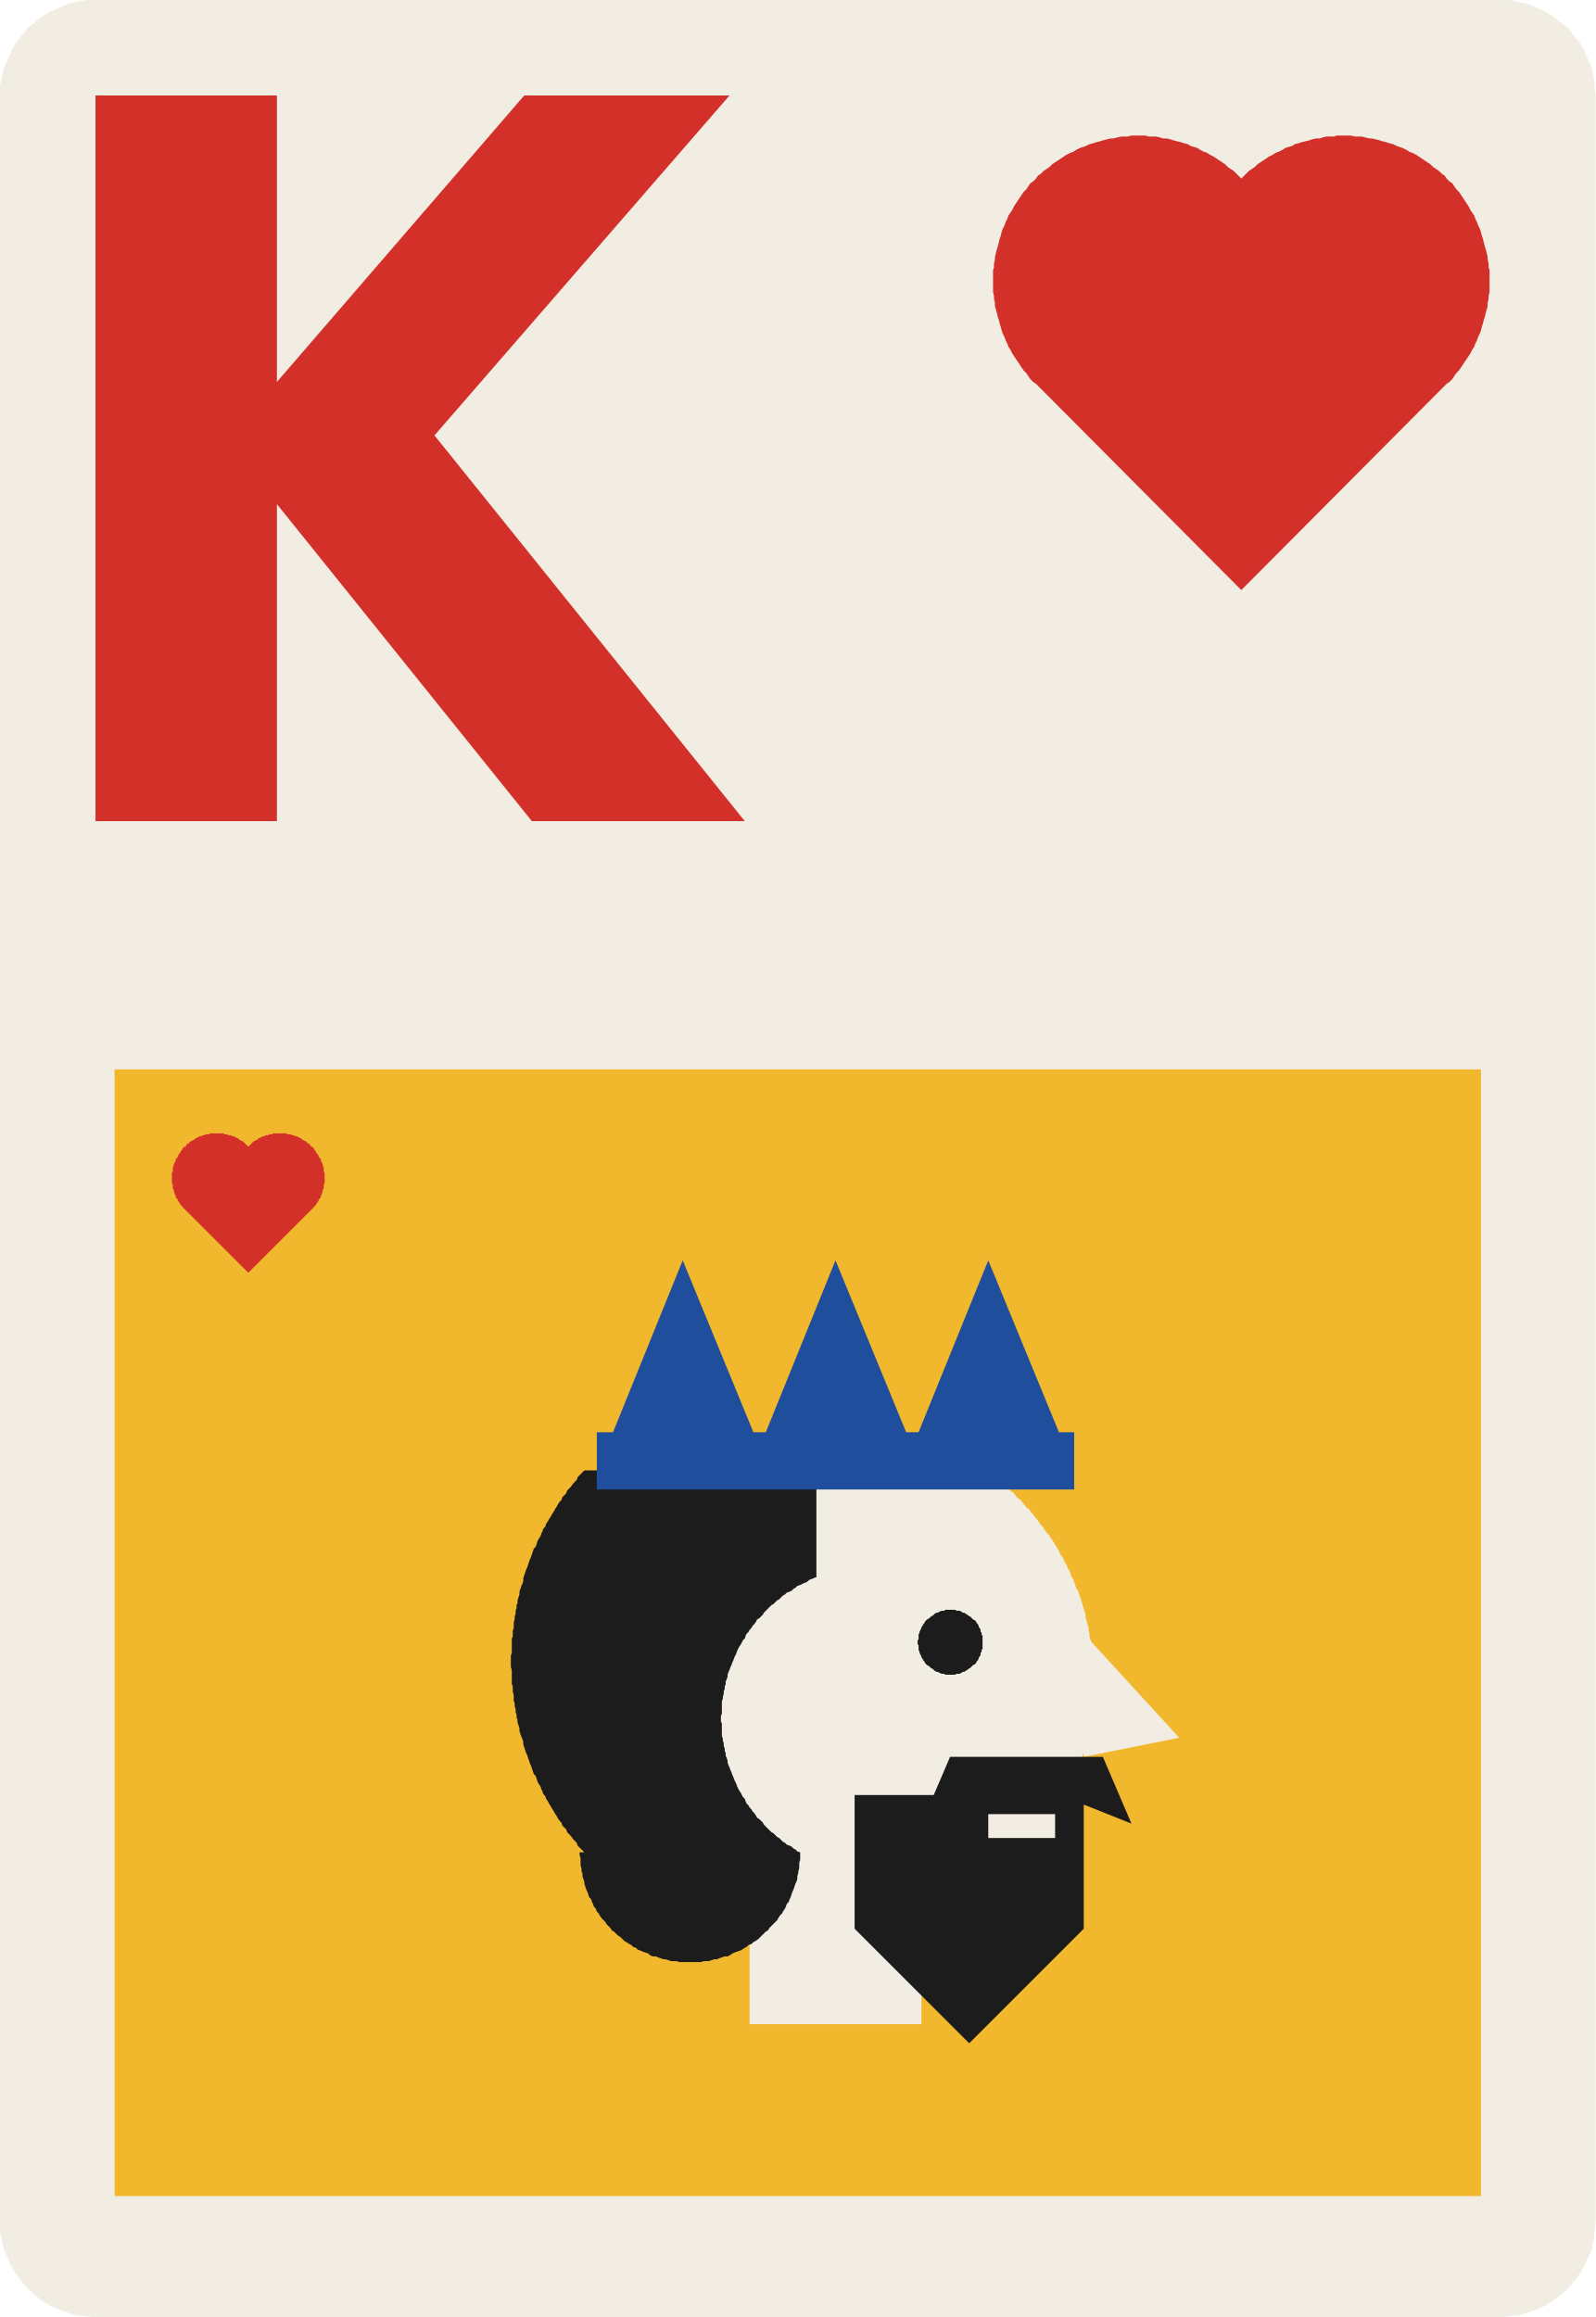
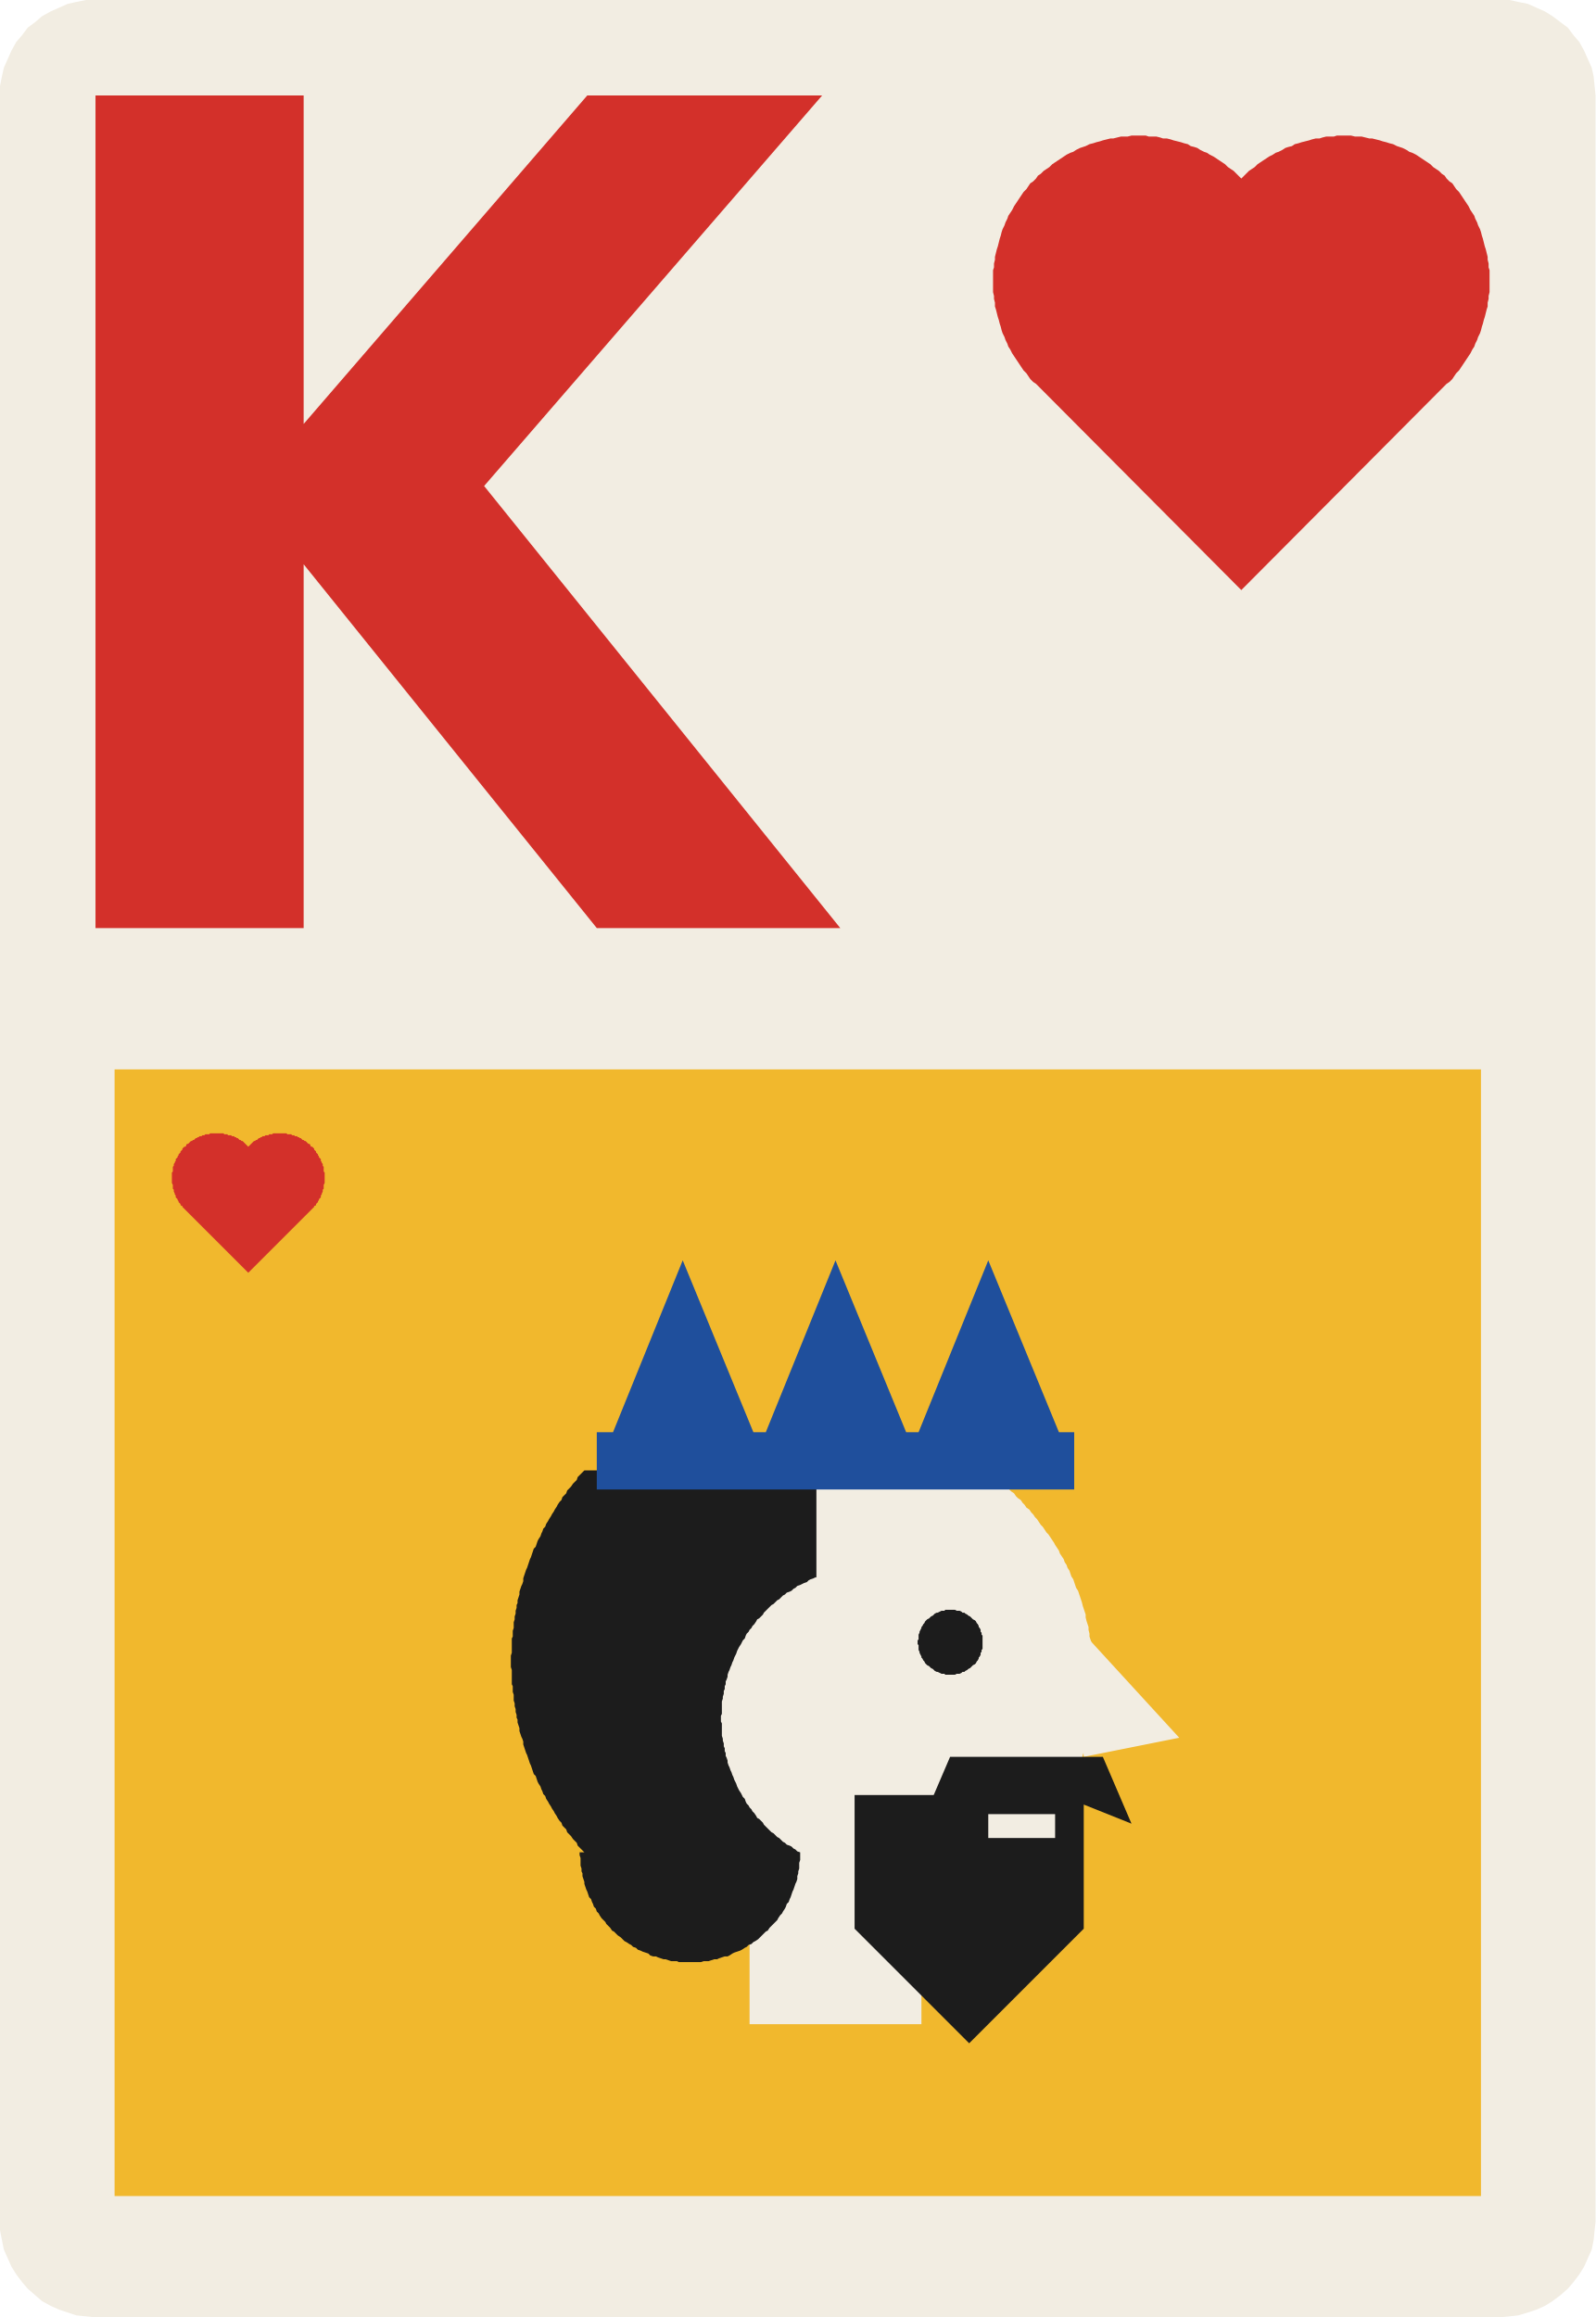
<svg xmlns="http://www.w3.org/2000/svg" width="16pt" height="23.237pt" viewBox="0 0 167.087 242.667">
  <path fill="#f2ede2" fill-rule="evenodd" d="M167.1 10.0 167.0 9.0 166.9 8.0 166.7 7.1 166.3 6.2 165.9 5.3 165.4 4.4 164.8 3.7 164.2 2.9 163.4 2.3 162.6 1.7 161.8 1.2 160.9 0.8 160.0 0.4 159.0 0.2 158.1 0.0 157.1 0.0 10.0 0.0 9.0 0.0 8.0 0.2 7.1 0.4 6.2 0.8 5.3 1.2 4.4 1.7 3.7 2.3 2.9 2.9 2.3 3.7 1.7 4.4 1.2 5.3 0.8 6.2 0.4 7.1 0.2 8.0 0.0 9.0 0.0 10.0 0.0 232.7 0.0 233.6 0.2 234.6 0.4 235.6 0.8 236.5 1.2 237.4 1.7 238.2 2.3 239.0 2.9 239.7 3.7 240.4 4.4 241.0 5.3 241.5 6.2 241.9 7.1 242.2 8.0 242.5 9.0 242.6 10.0 242.7 157.1 242.7 158.1 242.6 159.0 242.5 160.0 242.2 160.9 241.9 161.8 241.5 162.6 241.0 163.4 240.4 164.2 239.7 164.8 239.0 165.4 238.2 165.9 237.4 166.3 236.5 166.7 235.6 166.9 234.6 167.0 233.6 167.1 232.7Z" />
  <path fill="#f1b82d" fill-rule="evenodd" d="M155.1 112.0 155.1 230.0 12.0 230.0 12.0 112.0Z" />
  <path fill="#f2ede2" fill-rule="evenodd" d="M96.5 194.0 96.5 212.0 78.5 212.0 78.5 194.0Z" />
  <path fill="#f2ede2" fill-rule="evenodd" d="M114.5 176.0 114.5 175.7 114.5 175.3 114.5 175.0 114.5 174.7 114.5 174.3 114.5 174.0 114.4 173.7 114.4 173.4 114.4 173.0 114.3 172.7 114.3 172.4 114.3 172.0 114.2 171.7 114.1 171.4 114.1 171.1 114.0 170.7 114.0 170.4 113.9 170.1 113.8 169.8 113.7 169.4 113.7 169.1 113.6 168.8 113.5 168.5 113.4 168.2 113.3 167.8 113.2 167.5 113.1 167.2 113.0 166.9 112.9 166.6 112.7 166.3 112.6 166.0 112.5 165.7 112.4 165.4 112.2 165.1 112.1 164.8 112.0 164.5 111.8 164.2 111.7 163.9 111.5 163.6 111.4 163.3 111.2 163.0 111.0 162.7 110.9 162.4 110.7 162.1 110.5 161.8 110.4 161.6 110.2 161.3 110.0 161.0 109.8 160.7 109.6 160.5 109.4 160.2 109.2 159.9 109.0 159.7 108.8 159.4 108.6 159.1 108.4 158.9 108.2 158.6 108.0 158.4 107.8 158.1 107.5 157.9 107.3 157.6 107.1 157.4 106.9 157.1 106.6 156.9 106.4 156.7 106.2 156.4 105.9 156.2 105.7 156.0 105.4 155.8 105.2 155.6 104.9 155.3 104.7 155.1 104.4 154.9 104.2 154.7 103.9 154.5 103.6 154.3 103.4 154.1 103.1 153.9 102.8 153.7 102.5 153.6 102.3 153.4 102.0 153.2 101.7 153.0 101.4 152.8 101.1 152.7 100.9 152.5 100.6 152.3 100.3 152.2 100.0 152.0 99.7 151.9 99.4 151.7 99.1 151.6 98.8 151.5 98.5 151.3 98.2 151.2 97.9 151.1 97.6 150.9 97.3 150.8 97.0 150.7 96.6 150.6 96.3 150.5 96.0 150.4 95.7 150.3 95.4 150.2 95.1 150.1 94.7 150.0 94.4 149.9 94.1 149.8 93.8 149.7 93.5 149.7 93.1 149.6 92.8 149.5 92.5 149.5 92.2 149.4 91.8 149.3 91.5 149.3 91.2 149.2 90.8 149.2 90.5 149.2 90.2 149.1 89.9 149.1 89.5 149.1 89.2 149.1 88.9 149.0 88.5 149.0 88.2 149.0 87.9 149.0 87.5 149.0 87.2 149.0 86.9 149.0 86.5 149.0 86.2 149.0 85.9 149.1 85.6 149.1 85.2 149.1 84.9 149.1 84.6 149.2 84.2 149.2 83.9 149.2 83.6 149.3 83.3 149.3 82.9 149.4 82.6 149.5 82.3 149.5 82.0 149.6 81.6 149.7 81.3 149.7 81.0 149.8 80.7 149.9 80.3 150.0 80.0 150.1 79.7 150.2 79.4 150.3 79.1 150.4 78.8 150.5 78.4 150.6 78.1 150.7 77.8 150.8 77.5 150.9 77.2 151.1 76.9 151.2 76.6 151.3 76.3 151.5 76.0 151.6 75.7 151.7 75.4 151.9 75.1 152.0 74.8 152.2 74.5 152.3 74.2 152.5 73.9 152.7 73.7 152.8 73.4 153.0 73.1 153.2 72.8 153.4 72.5 153.6 72.3 153.7 72.0 153.9 71.7 154.1 71.5 154.3 71.2 154.5 70.9 154.7 70.7 154.9 70.4 155.1 70.2 155.3 69.9 155.6 69.7 155.8 69.4 156.0 69.2 156.2 68.9 156.4 68.7 156.7 68.5 156.9 68.2 157.1 68.0 157.4 67.8 157.6 67.5 157.9 67.3 158.1 67.1 158.4 66.9 158.6 66.7 158.9 66.5 159.1 66.3 159.4 66.1 159.7 65.9 159.9 65.7 160.2 65.5 160.5 65.3 160.7 65.1 161.0 64.9 161.3 64.7 161.6 64.6 161.8 64.4 162.1 64.2 162.4 64.1 162.7 63.9 163.0 63.7 163.3 63.6 163.6 63.4 163.9 63.3 164.2 63.1 164.5 63.0 164.8 62.9 165.1 62.7 165.4 62.6 165.7 62.5 166.0 62.4 166.3 62.2 166.6 62.1 166.9 62.0 167.2 61.9 167.5 61.8 167.8 61.7 168.2 61.6 168.5 61.5 168.8 61.4 169.1 61.4 169.4 61.3 169.8 61.2 170.1 61.1 170.4 61.1 170.7 61.0 171.1 60.9 171.4 60.9 171.7 60.8 172.0 60.8 172.4 60.7 172.7 60.7 173.0 60.7 173.4 60.6 173.7 60.6 174.0 60.6 174.3 60.6 174.7 60.6 175.0 60.6 175.3 60.5 175.7 60.5 176.0 60.5 176.3 60.6 176.7 60.6 177.0 60.6 177.3 60.6 177.7 60.6 178.0 60.6 178.3 60.7 178.6 60.7 179.0 60.7 179.3 60.8 179.6 60.8 180.0 60.9 180.3 60.9 180.6 61.0 180.9 61.1 181.3 61.1 181.6 61.2 181.9 61.3 182.2 61.4 182.6 61.4 182.9 61.5 183.2 61.6 183.5 61.7 183.8 61.8 184.2 61.9 184.5 62.0 184.8 62.1 185.1 62.2 185.4 62.4 185.7 62.5 186.0 62.6 186.3 62.7 186.6 62.9 186.9 63.0 187.2 63.1 187.5 63.3 187.8 63.4 188.1 63.6 188.4 63.7 188.7 63.9 189.0 64.1 189.3 64.2 189.6 64.4 189.9 64.6 190.2 64.7 190.4 64.9 190.7 65.1 191.0 65.3 191.3 65.5 191.5 65.7 191.8 65.9 192.1 66.1 192.3 66.3 192.6 66.5 192.9 66.7 193.1 66.9 193.4 67.1 193.6 67.3 193.9 67.5 194.1 67.8 194.4 68.0 194.6 68.2 194.9 68.5 195.1 68.7 195.3 68.9 195.6 69.2 195.8 69.4 196.0 69.7 196.2 69.9 196.4 70.2 196.7 70.4 196.9 70.7 197.1 70.9 197.3 71.2 197.5 71.5 197.7 71.7 197.9 72.0 198.1 72.3 198.3 72.5 198.4 72.8 198.6 73.1 198.8 73.4 199.0 73.7 199.2 73.9 199.3 74.2 199.5 74.5 199.7 74.8 199.8 75.1 200.0 75.4 200.1 75.7 200.3 76.0 200.4 76.3 200.5 76.6 200.7 76.9 200.8 77.2 200.9 77.5 201.1 77.8 201.2 78.1 201.3 78.4 201.4 78.8 201.5 79.1 201.6 79.4 201.7 79.7 201.8 80.0 201.9 80.3 202.0 80.7 202.1 81.0 202.2 81.3 202.3 81.6 202.3 82.0 202.4 82.3 202.5 82.6 202.5 82.9 202.6 83.3 202.7 83.6 202.7 83.9 202.8 84.2 202.8 84.6 202.8 84.9 202.9 85.2 202.9 85.6 202.9 85.9 202.9 86.2 203.0 86.5 203.0 86.9 203.0 87.2 203.0 87.5 203.0 87.9 203.0 88.2 203.0 88.5 203.0 88.9 203.0 89.2 202.9 89.5 202.9 89.9 202.9 90.2 202.9 90.5 202.8 90.8 202.8 91.2 202.8 91.5 202.7 91.8 202.7 92.2 202.6 92.5 202.5 92.8 202.5 93.1 202.4 93.5 202.3 93.8 202.3 94.1 202.2 94.4 202.1 94.7 202.0 95.1 201.9 95.4 201.8 95.7 201.7 96.0 201.6 96.3 201.5 96.6 201.4 97.0 201.3 97.3 201.2 97.6 201.1 97.9 200.9 98.2 200.8 98.5 200.7 98.8 200.5 99.1 200.4 99.4 200.3 99.7 200.1 100.0 200.0 100.3 199.8 100.6 199.7 100.9 199.5 101.1 199.3 101.4 199.2 101.7 199.0 102.0 198.8 102.3 198.6 102.5 198.4 102.8 198.3 103.1 198.1 103.4 197.9 103.6 197.7 103.9 197.5 104.2 197.3 104.4 197.1 104.7 196.9 104.9 196.7 105.2 196.4 105.4 196.2 105.7 196.0 105.9 195.8 106.2 195.6 106.4 195.3 106.6 195.1 106.9 194.9 107.1 194.6 107.3 194.4 107.5 194.1 107.8 193.9 108.0 193.6 108.2 193.4 108.4 193.1 108.6 192.9 108.8 192.6 109.0 192.3 109.2 192.1 109.4 191.8 109.6 191.5 109.8 191.3 110.0 191.0 110.2 190.7 110.4 190.4 110.5 190.2 110.7 189.9 110.9 189.6 111.0 189.3 111.2 189.0 111.4 188.7 111.5 188.4 111.7 188.1 111.8 187.8 112.0 187.5 112.1 187.2 112.2 186.9 112.4 186.6 112.5 186.3 112.6 186.0 112.7 185.7 112.9 185.4 113.0 185.1 113.1 184.8 113.2 184.5 113.3 184.2 113.4 183.8 113.5 183.5 113.6 183.2 113.7 182.9 113.7 182.6 113.8 182.2 113.9 181.9 114.0 181.6 114.0 181.3 114.1 180.9 114.1 180.6 114.2 180.3 114.3 180.0 114.3 179.6 114.3 179.3 114.4 179.0 114.4 178.6 114.4 178.3 114.5 178.0 114.5 177.7 114.5 177.3 114.5 177.0 114.5 176.7 114.5 176.3Z" />
  <path fill="#f2ede2" fill-rule="evenodd" d="M112.5 170.0 123.5 182.0 113.5 184.0Z" />
  <path fill="#1c1c1c" fill-rule="evenodd" d="M102.9 172.0 102.9 171.8 102.9 171.7 102.9 171.5 102.9 171.3 102.8 171.2 102.8 171.0 102.7 170.9 102.7 170.7 102.6 170.5 102.5 170.4 102.5 170.3 102.4 170.1 102.3 170.0 102.2 169.8 102.1 169.7 101.9 169.6 101.8 169.5 101.7 169.4 101.6 169.3 101.4 169.2 101.3 169.1 101.1 169.0 101.0 168.9 100.8 168.9 100.7 168.8 100.5 168.7 100.4 168.7 100.2 168.7 100.0 168.6 99.9 168.6 99.7 168.6 99.5 168.6 99.4 168.6 99.2 168.6 99.0 168.6 98.9 168.7 98.7 168.7 98.6 168.7 98.4 168.8 98.2 168.9 98.1 168.9 97.9 169.0 97.8 169.1 97.7 169.2 97.5 169.3 97.4 169.4 97.3 169.5 97.1 169.6 97.0 169.7 96.9 169.8 96.8 170.0 96.7 170.1 96.6 170.3 96.5 170.4 96.5 170.5 96.4 170.7 96.3 170.9 96.3 171.0 96.2 171.2 96.2 171.3 96.2 171.5 96.2 171.7 96.1 171.8 96.1 172.0 96.1 172.2 96.2 172.3 96.2 172.5 96.2 172.7 96.2 172.8 96.3 173.0 96.3 173.1 96.4 173.3 96.5 173.5 96.5 173.6 96.6 173.7 96.7 173.9 96.8 174.0 96.9 174.2 97.0 174.3 97.1 174.4 97.3 174.5 97.4 174.6 97.5 174.7 97.7 174.8 97.8 174.9 97.9 175.0 98.1 175.1 98.2 175.1 98.4 175.2 98.6 175.3 98.7 175.3 98.9 175.3 99.0 175.4 99.2 175.4 99.4 175.4 99.5 175.4 99.7 175.4 99.9 175.4 100.0 175.4 100.2 175.3 100.4 175.3 100.5 175.3 100.7 175.2 100.8 175.1 101.0 175.1 101.1 175.0 101.3 174.9 101.4 174.8 101.6 174.7 101.7 174.6 101.8 174.5 101.9 174.4 102.1 174.3 102.2 174.2 102.3 174.0 102.4 173.9 102.5 173.7 102.5 173.6 102.6 173.5 102.7 173.3 102.7 173.1 102.8 173.0 102.8 172.8 102.9 172.7 102.9 172.5 102.9 172.3 102.9 172.2Z" />
  <path fill="#1c1c1c" fill-rule="evenodd" d="M60.7 154.5 60.5 154.7 60.4 155.0 60.2 155.2 60.0 155.4 59.8 155.7 59.6 155.9 59.4 156.1 59.3 156.4 59.1 156.6 58.9 156.8 58.8 157.1 58.6 157.3 58.4 157.6 58.3 157.8 58.1 158.1 58.0 158.3 57.8 158.6 57.7 158.8 57.5 159.1 57.4 159.3 57.2 159.6 57.1 159.9 56.9 160.1 56.8 160.4 56.7 160.6 56.6 160.9 56.4 161.2 56.3 161.4 56.2 161.7 56.1 162.0 55.9 162.2 55.8 162.5 55.7 162.8 55.6 163.1 55.5 163.3 55.4 163.6 55.3 163.9 55.2 164.2 55.1 164.4 55.0 164.7 54.9 165.0 54.8 165.3 54.8 165.6 54.7 165.9 54.6 166.1 54.5 166.4 54.4 166.7 54.4 167.0 54.3 167.3 54.2 167.6 54.2 167.9 54.1 168.1 54.1 168.4 54.0 168.7 54.0 169.0 53.9 169.3 53.9 169.6 53.8 169.9 53.8 170.2 53.8 170.5 53.7 170.8 53.7 171.1 53.7 171.4 53.6 171.6 53.6 171.9 53.6 172.2 53.6 172.5 53.6 172.8 53.6 173.1 53.5 173.4 53.5 173.7 53.5 174.0 53.5 174.3 53.5 174.6 53.6 174.9 53.6 175.2 53.6 175.5 53.6 175.8 53.6 176.1 53.6 176.4 53.7 176.6 53.7 176.9 53.7 177.2 53.8 177.5 53.8 177.8 53.8 178.1 53.9 178.4 53.9 178.7 54.0 179.0 54.0 179.3 54.1 179.6 54.1 179.9 54.2 180.1 54.2 180.4 54.3 180.7 54.4 181.0 54.4 181.3 54.5 181.6 54.6 181.9 54.7 182.1 54.8 182.4 54.8 182.7 54.9 183.0 55.0 183.3 55.1 183.6 55.2 183.8 55.3 184.1 55.4 184.4 55.5 184.7 55.6 184.9 55.7 185.2 55.8 185.5 55.9 185.8 56.1 186.0 56.2 186.3 56.3 186.6 56.4 186.8 56.6 187.1 56.7 187.4 56.8 187.6 56.9 187.9 57.1 188.1 57.2 188.4 57.4 188.7 57.5 188.9 57.7 189.2 57.8 189.4 58.0 189.7 58.1 189.9 58.3 190.2 58.4 190.4 58.6 190.7 58.8 190.9 58.9 191.2 59.1 191.4 59.3 191.6 59.4 191.9 59.6 192.1 59.8 192.3 60.0 192.6 60.2 192.8 60.4 193.0 60.5 193.3 60.7 193.5 60.9 193.7 61.1 193.9 61.2 194.0 60.7 194.0 60.7 194.3 60.8 194.6 60.8 194.8 60.8 195.1 60.8 195.4 60.9 195.7 60.9 196.0 61.0 196.2 61.0 196.5 61.1 196.8 61.2 197.1 61.2 197.3 61.3 197.6 61.4 197.9 61.5 198.1 61.6 198.4 61.7 198.7 61.9 198.9 62.0 199.2 62.1 199.4 62.2 199.7 62.4 199.9 62.5 200.2 62.7 200.4 62.8 200.6 63.0 200.9 63.2 201.1 63.4 201.3 63.5 201.5 63.7 201.7 63.9 201.9 64.1 202.2 64.3 202.3 64.5 202.5 64.7 202.7 65.0 202.9 65.2 203.1 65.4 203.3 65.6 203.4 65.9 203.6 66.1 203.7 66.3 203.9 66.6 204.0 66.8 204.2 67.1 204.3 67.3 204.4 67.6 204.5 67.9 204.6 68.1 204.8 68.4 204.9 68.7 204.9 68.9 205.0 69.2 205.1 69.5 205.2 69.7 205.2 70.0 205.3 70.3 205.4 70.6 205.4 70.9 205.4 71.1 205.5 71.4 205.5 71.7 205.5 72.0 205.5 72.3 205.5 72.6 205.5 72.8 205.5 73.1 205.5 73.4 205.5 73.7 205.4 74.0 205.4 74.2 205.4 74.5 205.3 74.8 205.2 75.1 205.2 75.3 205.1 75.6 205.0 75.9 204.9 76.2 204.9 76.4 204.8 76.7 204.6 76.9 204.5 77.2 204.4 77.5 204.3 77.7 204.2 78.0 204.0 78.2 203.9 78.4 203.7 78.7 203.6 78.9 203.4 79.1 203.3 79.4 203.1 79.6 202.9 79.8 202.7 80.0 202.5 80.2 202.3 80.4 202.2 80.6 201.9 80.8 201.7 81.0 201.5 81.2 201.3 81.4 201.1 81.5 200.9 81.7 200.6 81.9 200.4 82.0 200.2 82.2 199.9 82.3 199.7 82.4 199.4 82.6 199.2 82.7 198.9 82.8 198.7 82.9 198.4 83.0 198.1 83.1 197.9 83.2 197.6 83.3 197.3 83.4 197.1 83.5 196.8 83.5 196.5 83.6 196.2 83.6 196.0 83.7 195.7 83.7 195.4 83.7 195.1 83.8 194.8 83.8 194.6 83.8 194.3 83.8 194.0 83.8 194.0 83.5 193.9 83.3 193.7 83.1 193.6 82.9 193.4 82.7 193.3 82.4 193.2 82.2 193.0 82.0 192.9 81.8 192.7 81.6 192.5 81.4 192.4 81.2 192.2 81.0 192.0 80.8 191.9 80.6 191.7 80.4 191.5 80.2 191.3 80.0 191.1 79.9 190.9 79.7 190.7 79.5 190.5 79.3 190.4 79.2 190.2 79.0 189.9 78.8 189.7 78.7 189.5 78.5 189.3 78.4 189.1 78.2 188.9 78.1 188.7 78.0 188.4 77.8 188.2 77.7 188.0 77.6 187.8 77.4 187.5 77.3 187.3 77.2 187.1 77.1 186.8 77.0 186.6 76.9 186.4 76.8 186.1 76.7 185.9 76.6 185.6 76.5 185.4 76.4 185.1 76.3 184.9 76.2 184.6 76.2 184.4 76.1 184.1 76.0 183.9 76.0 183.6 75.9 183.4 75.9 183.1 75.8 182.9 75.8 182.6 75.7 182.3 75.7 182.1 75.6 181.8 75.6 181.6 75.6 181.3 75.6 181.0 75.6 180.8 75.6 180.5 75.5 180.3 75.5 180.0 75.5 179.7 75.6 179.5 75.6 179.2 75.6 179.0 75.6 178.7 75.6 178.4 75.6 178.2 75.7 177.9 75.7 177.7 75.8 177.4 75.8 177.1 75.9 176.9 75.9 176.6 76.0 176.4 76.0 176.1 76.1 175.9 76.2 175.6 76.2 175.4 76.3 175.1 76.4 174.9 76.5 174.6 76.6 174.4 76.7 174.1 76.8 173.9 76.9 173.6 77.0 173.4 77.1 173.2 77.2 172.9 77.3 172.7 77.4 172.5 77.6 172.2 77.7 172.0 77.8 171.8 78.0 171.6 78.1 171.3 78.2 171.1 78.4 170.9 78.5 170.7 78.7 170.5 78.8 170.3 79.0 170.1 79.2 169.8 79.3 169.6 79.5 169.5 79.7 169.3 79.9 169.1 80.0 168.9 80.2 168.7 80.4 168.5 80.6 168.3 80.8 168.1 81.0 168.0 81.2 167.8 81.4 167.6 81.6 167.5 81.8 167.3 82.0 167.1 82.2 167.0 82.4 166.8 82.7 166.7 82.9 166.6 83.1 166.4 83.3 166.3 83.5 166.1 83.8 166.0 84.0 165.9 84.2 165.8 84.5 165.7 84.7 165.5 84.9 165.4 85.2 165.3 85.4 165.2 85.5 165.2 85.5 154.0 61.2 154.0 61.1 154.1 60.9 154.3Z" />
  <path fill="#1f4f9c" fill-rule="evenodd" d="M64.2 150.0 62.5 150.0 62.5 154.0 62.5 156.0 112.5 156.0 112.5 154.0 112.5 150.0 110.9 150.0 103.5 132.0 96.2 150.0 94.9 150.0 87.5 132.0 80.2 150.0 78.9 150.0 71.5 132.0Z" />
  <path fill="#1c1c1c" fill-rule="evenodd" d="M89.5 188.0 113.5 188.0 113.5 202.0 101.5 214.0 89.5 202.0Z" />
  <path fill="#1c1c1c" fill-rule="evenodd" d="M96.5 191.0 99.5 184.0 115.5 184.0 118.5 191.0 113.5 189.0 101.5 189.0Z" />
  <path fill="#f2ede2" fill-rule="evenodd" d="M110.5 190.0 110.5 192.5 103.5 192.5 103.5 190.0Z" />
  <path fill="#d3302a" fill-rule="evenodd" d="M26.0 120.1 25.9 120.0 25.8 119.9 25.7 119.8 25.7 119.8 25.6 119.7 25.5 119.6 25.4 119.5 25.3 119.5 25.2 119.4 25.1 119.4 25.0 119.3 24.9 119.2 24.8 119.2 24.7 119.1 24.6 119.1 24.5 119.0 24.4 119.0 24.3 119.0 24.2 118.9 24.0 118.9 23.9 118.9 23.8 118.8 23.7 118.8 23.6 118.8 23.5 118.8 23.4 118.7 23.3 118.7 23.1 118.7 23.0 118.7 22.9 118.7 22.8 118.7 22.7 118.7 22.6 118.7 22.5 118.7 22.3 118.7 22.2 118.7 22.1 118.7 22.0 118.7 21.9 118.8 21.8 118.8 21.7 118.8 21.5 118.8 21.4 118.9 21.3 118.9 21.2 118.9 21.1 119.0 21.0 119.0 20.9 119.0 20.8 119.1 20.7 119.1 20.6 119.2 20.5 119.2 20.4 119.3 20.3 119.4 20.2 119.4 20.1 119.5 20.0 119.5 19.9 119.6 19.8 119.7 19.7 119.8 19.6 119.8 19.5 119.9 19.5 120.0 19.4 120.1 19.3 120.1 19.2 120.2 19.1 120.3 19.1 120.4 19.0 120.5 18.9 120.6 18.9 120.7 18.8 120.8 18.7 120.9 18.7 121.0 18.6 121.1 18.6 121.2 18.5 121.3 18.4 121.4 18.4 121.5 18.4 121.6 18.3 121.7 18.3 121.8 18.2 121.9 18.2 122.0 18.2 122.1 18.1 122.2 18.1 122.3 18.1 122.5 18.1 122.6 18.1 122.7 18.0 122.8 18.0 122.9 18.0 123.0 18.0 123.1 18.0 123.3 18.0 123.4 18.0 123.5 18.0 123.6 18.0 123.7 18.0 123.8 18.0 123.9 18.1 124.1 18.1 124.2 18.1 124.3 18.1 124.4 18.1 124.5 18.2 124.6 18.2 124.7 18.2 124.8 18.3 125.0 18.3 125.1 18.4 125.2 18.4 125.3 18.4 125.4 18.5 125.5 18.6 125.6 18.6 125.7 18.7 125.8 18.7 125.9 18.8 126.0 18.9 126.1 18.9 126.2 19.0 126.3 19.1 126.3 19.1 126.4 19.2 126.5 19.3 126.6 19.4 126.7 19.4 126.7 19.4 126.7 26.0 133.3 32.6 126.7 32.6 126.7 32.6 126.7 32.7 126.6 32.8 126.5 32.9 126.4 32.9 126.3 33.0 126.3 33.1 126.2 33.1 126.1 33.2 126.0 33.3 125.9 33.3 125.8 33.4 125.7 33.4 125.6 33.5 125.5 33.6 125.4 33.6 125.3 33.6 125.2 33.7 125.1 33.7 125.0 33.8 124.8 33.8 124.7 33.8 124.6 33.9 124.5 33.9 124.4 33.9 124.3 33.9 124.2 33.9 124.1 34.0 123.9 34.0 123.8 34.0 123.7 34.0 123.6 34.0 123.5 34.0 123.4 34.0 123.3 34.0 123.1 34.0 123.0 34.0 122.9 34.0 122.8 33.9 122.7 33.9 122.6 33.9 122.5 33.9 122.3 33.9 122.2 33.8 122.1 33.8 122.0 33.8 121.9 33.7 121.8 33.7 121.7 33.6 121.6 33.6 121.5 33.6 121.4 33.5 121.3 33.4 121.2 33.4 121.1 33.3 121.0 33.3 120.9 33.2 120.8 33.1 120.7 33.1 120.6 33.0 120.5 32.9 120.4 32.9 120.3 32.8 120.2 32.7 120.1 32.6 120.1 32.5 120.0 32.5 119.9 32.4 119.8 32.3 119.8 32.2 119.7 32.1 119.6 32.0 119.5 31.9 119.5 31.8 119.4 31.7 119.4 31.6 119.3 31.5 119.2 31.4 119.2 31.3 119.1 31.2 119.1 31.1 119.0 31.0 119.0 30.9 119.0 30.8 118.9 30.7 118.9 30.6 118.9 30.5 118.8 30.3 118.8 30.2 118.8 30.1 118.8 30.0 118.7 29.9 118.7 29.8 118.7 29.7 118.7 29.5 118.7 29.4 118.7 29.3 118.7 29.2 118.7 29.1 118.7 29.0 118.7 28.9 118.7 28.7 118.7 28.6 118.7 28.5 118.8 28.4 118.8 28.3 118.8 28.2 118.8 28.1 118.9 28.0 118.9 27.8 118.9 27.7 119.0 27.6 119.0 27.5 119.0 27.4 119.1 27.3 119.1 27.2 119.2 27.1 119.2 27.0 119.3 26.9 119.4 26.8 119.4 26.7 119.5 26.6 119.5 26.5 119.6 26.4 119.7 26.3 119.8 26.3 119.8 26.2 119.9 26.1 120.0 26.0 120.1 26.0 120.1 26.0 120.1 26.0 120.1Z" />
-   <path fill="#d3302a" fill-rule="evenodd" d="M29.0 40.0 29.0 10.0 10.0 10.0 10.0 86.0 29.0 86.0 29.0 52.8 55.7 86.0 78.0 86.0 45.5 45.6 76.4 10.0 54.9 10.0Z" />
+   <path fill="#d3302a" fill-rule="evenodd" d="M31.8 44.4 31.8 10.0 10.0 10.0 10.0 97.2 31.8 97.2 31.8 59.1 62.5 97.2 88.0 97.2 50.7 50.9 86.1 10.0 61.5 10.0Z" />
  <path fill="#d3302a" fill-rule="evenodd" d="M130.0 18.7 129.7 18.4 129.5 18.2 129.2 17.9 128.9 17.7 128.6 17.5 128.3 17.2 128.0 17.0 127.7 16.8 127.4 16.6 127.1 16.4 126.7 16.2 126.4 16.0 126.1 15.9 125.7 15.7 125.4 15.5 125.1 15.4 124.7 15.3 124.4 15.1 124.0 15.0 123.7 14.9 123.3 14.8 122.9 14.7 122.6 14.6 122.2 14.5 121.8 14.5 121.5 14.4 121.1 14.3 120.7 14.3 120.3 14.3 120.0 14.2 119.6 14.2 119.2 14.2 118.9 14.2 118.5 14.2 118.1 14.3 117.7 14.3 117.4 14.3 117.0 14.4 116.6 14.5 116.3 14.5 115.9 14.6 115.5 14.7 115.2 14.8 114.8 14.9 114.5 15.0 114.1 15.1 113.7 15.3 113.4 15.4 113.1 15.5 112.7 15.7 112.4 15.9 112.1 16.0 111.7 16.2 111.4 16.4 111.1 16.6 110.8 16.8 110.5 17.0 110.2 17.2 109.9 17.5 109.6 17.7 109.3 17.9 109.0 18.2 108.7 18.4 108.5 18.7 108.2 19.0 107.9 19.2 107.7 19.5 107.5 19.8 107.2 20.1 107.0 20.4 106.8 20.7 106.6 21.0 106.4 21.3 106.2 21.6 106.0 22.0 105.8 22.3 105.6 22.6 105.5 22.9 105.3 23.3 105.2 23.6 105.0 24.0 104.9 24.3 104.8 24.7 104.7 25.0 104.6 25.4 104.5 25.8 104.4 26.1 104.3 26.5 104.2 26.9 104.2 27.2 104.1 27.6 104.1 28.0 104.0 28.3 104.0 28.7 104.0 29.1 104.0 29.5 104.0 29.8 104.0 30.2 104.0 30.6 104.1 31.0 104.1 31.3 104.2 31.7 104.2 32.1 104.3 32.4 104.4 32.8 104.5 33.2 104.6 33.5 104.7 33.9 104.8 34.2 104.9 34.6 105.0 34.9 105.2 35.3 105.3 35.6 105.5 36.0 105.6 36.3 105.8 36.6 106.0 37.0 106.2 37.3 106.4 37.6 106.6 37.9 106.8 38.2 107.0 38.5 107.2 38.8 107.5 39.1 107.7 39.4 107.9 39.7 108.2 40.0 108.5 40.2 108.5 40.2 108.5 40.2 130.0 61.8 151.5 40.2 151.5 40.2 151.5 40.2 151.8 40.0 152.1 39.7 152.3 39.4 152.5 39.1 152.8 38.8 153.0 38.5 153.2 38.2 153.4 37.9 153.6 37.6 153.8 37.3 154.0 37.0 154.2 36.6 154.4 36.3 154.5 36.0 154.7 35.6 154.8 35.3 155.0 34.9 155.1 34.6 155.2 34.2 155.3 33.9 155.4 33.5 155.5 33.2 155.6 32.8 155.7 32.4 155.8 32.1 155.8 31.7 155.9 31.3 155.9 31.0 156.0 30.6 156.0 30.2 156.0 29.8 156.0 29.5 156.0 29.1 156.0 28.7 156.0 28.3 155.9 28.0 155.9 27.6 155.8 27.2 155.8 26.9 155.7 26.5 155.6 26.1 155.5 25.8 155.4 25.4 155.3 25.0 155.2 24.7 155.1 24.3 155.0 24.0 154.8 23.6 154.7 23.3 154.5 22.9 154.4 22.6 154.2 22.3 154.0 22.0 153.8 21.6 153.6 21.3 153.4 21.0 153.2 20.7 153.0 20.4 152.8 20.1 152.5 19.8 152.3 19.5 152.1 19.2 151.8 19.0 151.5 18.7 151.3 18.4 151.0 18.2 150.7 17.9 150.4 17.7 150.1 17.5 149.8 17.2 149.5 17.0 149.2 16.8 148.9 16.6 148.6 16.4 148.3 16.2 147.9 16.0 147.6 15.9 147.3 15.7 146.9 15.5 146.6 15.4 146.3 15.3 145.9 15.1 145.5 15.0 145.2 14.9 144.8 14.8 144.5 14.7 144.1 14.6 143.7 14.5 143.4 14.5 143.0 14.4 142.6 14.3 142.3 14.3 141.9 14.3 141.5 14.2 141.1 14.2 140.8 14.2 140.4 14.2 140.0 14.2 139.7 14.3 139.3 14.3 138.9 14.3 138.5 14.4 138.2 14.5 137.8 14.5 137.4 14.6 137.1 14.7 136.7 14.8 136.3 14.9 136.0 15.0 135.6 15.1 135.3 15.3 134.9 15.4 134.6 15.5 134.3 15.7 133.9 15.9 133.6 16.0 133.3 16.2 132.9 16.4 132.6 16.6 132.3 16.8 132.0 17.0 131.7 17.2 131.4 17.5 131.1 17.7 130.8 17.9 130.5 18.2 130.3 18.4 130.0 18.7 130.0 18.7 130.0 18.7 130.0 18.7Z" />
</svg>
